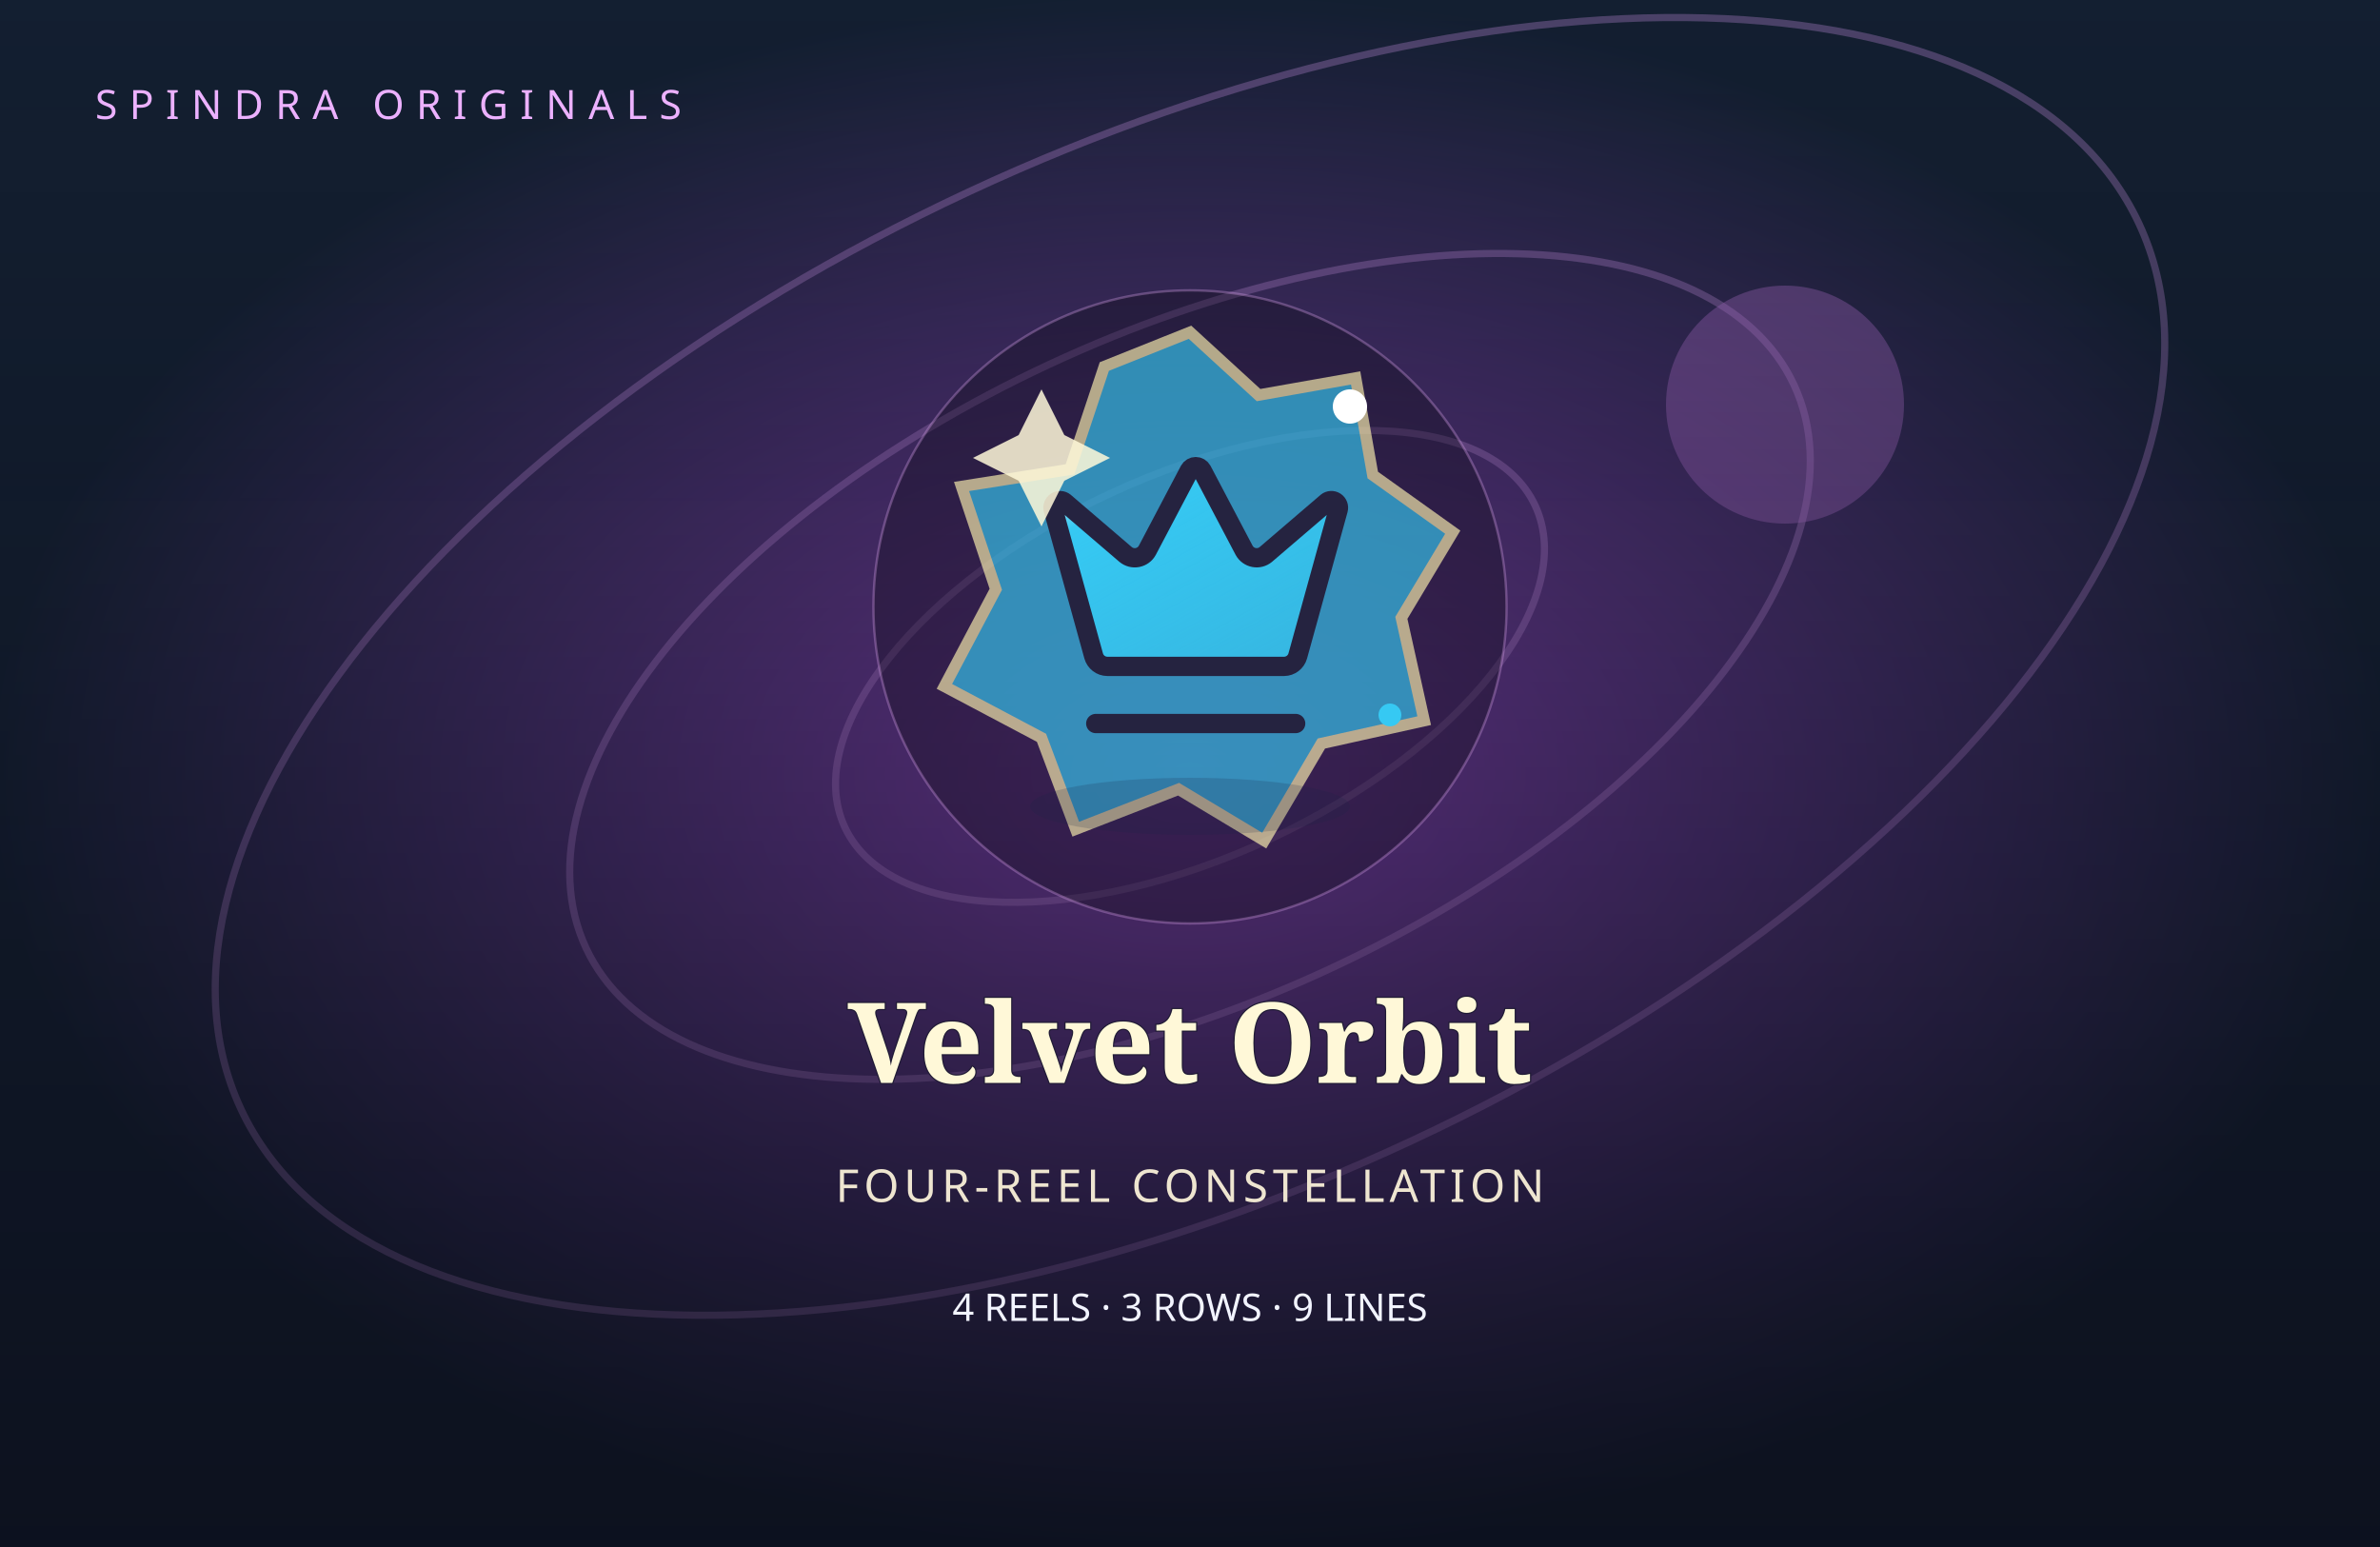
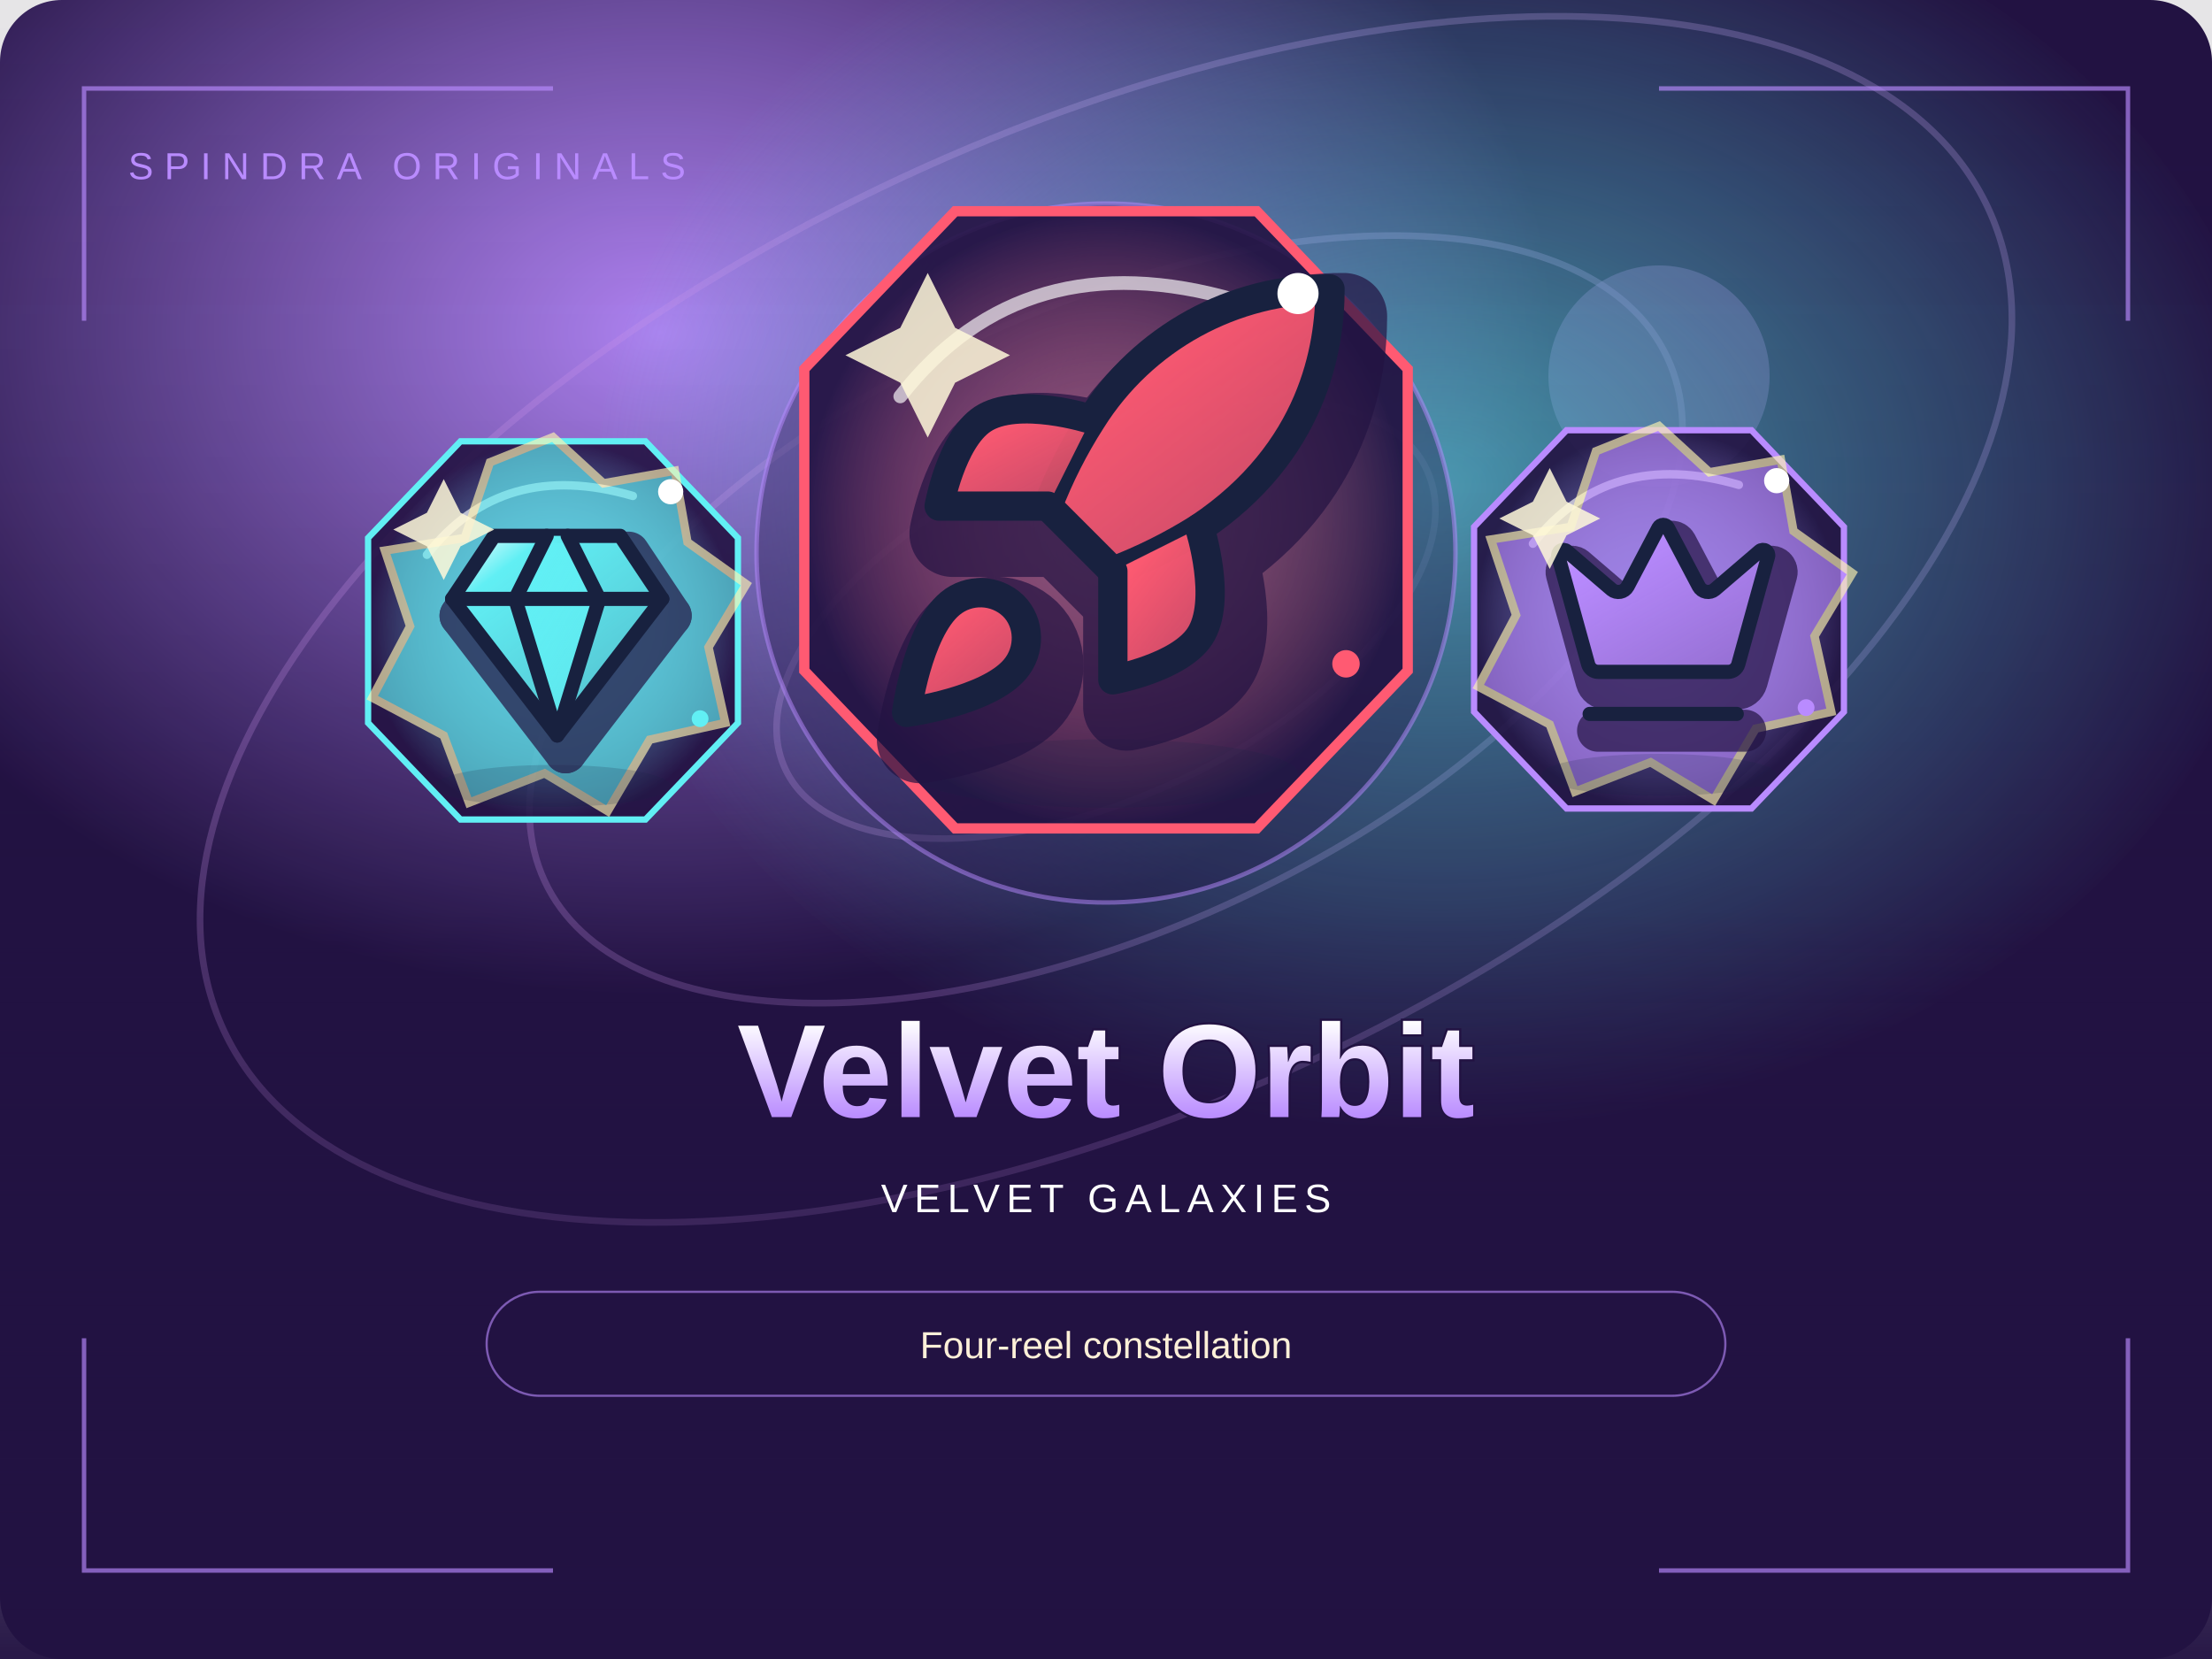
- <svg xmlns="http://www.w3.org/2000/svg" width="1000" height="650" viewBox="0 0 1000 650">
+ <svg xmlns="http://www.w3.org/2000/svg" width="1000" height="750" viewBox="0 0 1000 750">
  <defs>
-     <radialGradient id="bg">
-       <stop stop-color="#8945ba" />
-       <stop offset="1" stop-color="#152336" />
+     <radialGradient id="cover-bg" cx=".3" cy=".2" r="1">
+       <stop stop-color="#b98bff" />
+       <stop offset=".4" stop-color="#221242" />
+       <stop offset="1" stop-color="#221242" />
    </radialGradient>
-     <linearGradient id="shade" x2="0" y2="1">
-       <stop stop-color="#080812" stop-opacity=".15" />
-       <stop offset="1" stop-color="#080812" stop-opacity=".65" />
+     <radialGradient id="cover-halo">
+       <stop stop-color="#61eff4" stop-opacity=".65" />
+       <stop offset="1" stop-color="#61eff4" stop-opacity="0" />
+     </radialGradient>
+     <linearGradient id="cover-shade" x2="0" y2="1">
+       <stop stop-color="#221242" stop-opacity=".05" />
+       <stop offset=".55" stop-color="#221242" stop-opacity=".15" />
+       <stop offset="1" stop-color="#221242" stop-opacity=".97" />
+     </linearGradient>
+     <linearGradient id="title-ink" x2="0" y2="1">
+       <stop stop-color="#ffffff" />
+       <stop offset="1" stop-color="#b98bff" />
    </linearGradient>
  </defs>
-   <rect width="1000" height="650" fill="url(#bg)" />
-   <svg x="0" y="0" width="1000" height="650" class="slot-scenery scenery-cosmos" viewBox="0 0 1000 650" preserveAspectRatio="xMidYMid slice" aria-hidden="true">
-     <ellipse cx="500" cy="280" rx="160" ry="80" fill="none" stroke="#db9ffa55" stroke-width="3" transform="rotate(-25 500 280)" />
-     <ellipse cx="500" cy="280" rx="280" ry="140" fill="none" stroke="#db9ffa55" stroke-width="3" transform="rotate(-25 500 280)" />
-     <ellipse cx="500" cy="280" rx="440" ry="220" fill="none" stroke="#db9ffa55" stroke-width="3" transform="rotate(-25 500 280)" />
-     <circle cx="750" cy="170" r="50" fill="#bd7adc66" />
-   </svg>
-   <rect width="1000" height="650" fill="url(#shade)" />
-   <circle cx="500" cy="255" r="133" fill="#0a0a1455" stroke="#ecb1ff" stroke-opacity=".3" />
-   <svg x="380" y="130" width="240" height="240" class="symbol-frame" viewBox="0 0 100 100" aria-hidden="true">
+   <rect width="1000" height="750" rx="28" fill="url(#cover-bg)" />
+   <g opacity=".8">
+     <svg x="0" y="0" width="1000" height="650" class="slot-scenery scenery-cosmos" viewBox="0 0 1000 650" preserveAspectRatio="xMidYMid slice" aria-hidden="true">
+       <ellipse cx="500" cy="280" rx="160" ry="80" fill="none" stroke="#db9ffa55" stroke-width="3" transform="rotate(-25 500 280)" />
+       <ellipse cx="500" cy="280" rx="280" ry="140" fill="none" stroke="#db9ffa55" stroke-width="3" transform="rotate(-25 500 280)" />
+       <ellipse cx="500" cy="280" rx="440" ry="220" fill="none" stroke="#db9ffa55" stroke-width="3" transform="rotate(-25 500 280)" />
+       <circle cx="750" cy="170" r="50" fill="#bd7adc66" />
+     </svg>
+   </g>
+   <ellipse cx="650" cy="220" rx="380" ry="290" fill="url(#cover-halo)" />
+   <rect width="1000" height="750" fill="url(#cover-shade)" />
+   <path d="M38 145V40H250M750 40H962V145M38 605V710H250M750 710H962V605" fill="none" stroke="#b98bff" stroke-width="2" opacity=".65" />
+   <circle cx="500" cy="250" r="158" fill="#221242" fill-opacity=".35" stroke="#b98bff" stroke-width="2" stroke-opacity=".5" />
+   <svg x="155" y="190" width="190" height="190" class="symbol-frame" viewBox="0 0 100 100" aria-hidden="true">
    <defs>
-       <linearGradient id="R0" x1="0" y1="0" x2=".8" y2="1">
+       <radialGradient id="velvet-orbit-5-155-R0-medal">
+         <stop stop-color="#61eff4" stop-opacity=".35" />
+         <stop offset="1" stop-color="#221242" stop-opacity=".9" />
+       </radialGradient>
+       <linearGradient id="velvet-orbit-5-155-R0" x1="0" y1="0" x2=".8" y2="1">
        <stop stop-color="#ffffff" />
-         <stop offset=".22" stop-color="#36c9f3" />
-         <stop offset="1" stop-color="#36c9f3" stop-opacity=".7" />
+         <stop offset=".22" stop-color="#61eff4" />
+         <stop offset="1" stop-color="#61eff4" stop-opacity=".7" />
      </linearGradient>
    </defs>
-     <path d="M50 4L62 15L79 12L82 29L96 39L87 54L91 72L73 76L63 93L48 84L30 91L24 75L7 66L16 49L10 31L29 28L35 10Z" fill="#36c9f3" stroke="#fff4b1" stroke-width="2" opacity=".65" />
+     <path d="M28 5H72L94 28V72L72 95H28L6 72V28Z" fill="url(#velvet-orbit-5-155-R0-medal)" stroke="#61eff4" stroke-width="1.5" />
+     <path d="M20 32Q38 9 69 18" fill="none" stroke="#ffffff" stroke-opacity=".65" stroke-width="2" stroke-linecap="round" />
+     <path d="M50 4L62 15L79 12L82 29L96 39L87 54L91 72L73 76L63 93L48 84L30 91L24 75L7 66L16 49L10 31L29 28L35 10Z" fill="#61eff4" stroke="#fff4b1" stroke-width="2" opacity=".65" />
    <ellipse cx="50" cy="87" rx="28" ry="5" fill="#172243" opacity=".18" />
-     <svg width="60" height="60" viewBox="0 0 24 24" fill="url(#R0)" stroke="#252340" stroke-width="1.35" stroke-linecap="round" stroke-linejoin="round" class="lucide lucide-crown" x="21" y="20">
+     <svg width="60" height="60" viewBox="0 0 24 24" fill="#221242" stroke="#221242" stroke-width="4" stroke-linecap="round" stroke-linejoin="round" class="lucide lucide-gem" x="23" y="24" opacity=".7">
+       <path d="M6 3h12l4 6-10 13L2 9Z" />
+       <path d="M11 3 8 9l4 13 4-13-3-6" />
+       <path d="M2 9h20" />
+     </svg>
+     <svg width="60" height="60" viewBox="0 0 24 24" fill="url(#velvet-orbit-5-155-R0)" stroke="#18213f" stroke-width="1.35" stroke-linecap="round" stroke-linejoin="round" class="lucide lucide-gem" x="21" y="20">
+       <path d="M6 3h12l4 6-10 13L2 9Z" />
+       <path d="M11 3 8 9l4 13 4-13-3-6" />
+       <path d="M2 9h20" />
+     </svg>
+     <path d="M20 22L24 14L28 22L36 26L28 30L24 38L20 30L12 26Z" fill="#fff9d9" opacity=".85" />
+     <circle cx="78" cy="17" r="3" fill="#fff" />
+     <circle cx="85" cy="71" r="2" fill="#61eff4" />
+   </svg>
+   <svg x="655" y="185" width="190" height="190" class="symbol-frame" viewBox="0 0 100 100" aria-hidden="true">
+     <defs>
+       <radialGradient id="velvet-orbit-6-655-R0-medal">
+         <stop stop-color="#b98bff" stop-opacity=".35" />
+         <stop offset="1" stop-color="#221242" stop-opacity=".9" />
+       </radialGradient>
+       <linearGradient id="velvet-orbit-6-655-R0" x1="0" y1="0" x2=".8" y2="1">
+         <stop stop-color="#ffffff" />
+         <stop offset=".22" stop-color="#b98bff" />
+         <stop offset="1" stop-color="#b98bff" stop-opacity=".7" />
+       </linearGradient>
+     </defs>
+     <path d="M28 5H72L94 28V72L72 95H28L6 72V28Z" fill="url(#velvet-orbit-6-655-R0-medal)" stroke="#b98bff" stroke-width="1.5" />
+     <path d="M20 32Q38 9 69 18" fill="none" stroke="#ffffff" stroke-opacity=".65" stroke-width="2" stroke-linecap="round" />
+     <path d="M50 4L62 15L79 12L82 29L96 39L87 54L91 72L73 76L63 93L48 84L30 91L24 75L7 66L16 49L10 31L29 28L35 10Z" fill="#b98bff" stroke="#fff4b1" stroke-width="2" opacity=".65" />
+     <ellipse cx="50" cy="87" rx="28" ry="5" fill="#172243" opacity=".18" />
+     <svg width="60" height="60" viewBox="0 0 24 24" fill="#221242" stroke="#221242" stroke-width="4" stroke-linecap="round" stroke-linejoin="round" class="lucide lucide-crown" x="23" y="24" opacity=".7">
+       <path d="M11.562 3.266a.5.5 0 0 1 .876 0L15.39 8.87a1 1 0 0 0 1.516.294L21.183 5.5a.5.5 0 0 1 .798.519l-2.834 10.246a1 1 0 0 1-.956.734H5.81a1 1 0 0 1-.957-.734L2.02 6.02a.5.5 0 0 1 .798-.519l4.276 3.664a1 1 0 0 0 1.516-.294z" />
+       <path d="M5 21h14" />
+     </svg>
+     <svg width="60" height="60" viewBox="0 0 24 24" fill="url(#velvet-orbit-6-655-R0)" stroke="#18213f" stroke-width="1.35" stroke-linecap="round" stroke-linejoin="round" class="lucide lucide-crown" x="21" y="20">
      <path d="M11.562 3.266a.5.5 0 0 1 .876 0L15.39 8.87a1 1 0 0 0 1.516.294L21.183 5.5a.5.5 0 0 1 .798.519l-2.834 10.246a1 1 0 0 1-.956.734H5.81a1 1 0 0 1-.957-.734L2.02 6.02a.5.5 0 0 1 .798-.519l4.276 3.664a1 1 0 0 0 1.516-.294z" />
      <path d="M5 21h14" />
    </svg>
    <path d="M20 22L24 14L28 22L36 26L28 30L24 38L20 30L12 26Z" fill="#fff9d9" opacity=".85" />
    <circle cx="78" cy="17" r="3" fill="#fff" />
-     <circle cx="85" cy="71" r="2" fill="#36c9f3" />
+     <circle cx="85" cy="71" r="2" fill="#b98bff" />
  </svg>
-   <text x="40" y="50" fill="#ecb1ff" font-size="17" font-family="sans-serif" letter-spacing="5">SPINDRA ORIGINALS</text>
-   <text x="500" y="455" text-anchor="middle" fill="#fff8d8" stroke="#201b35" stroke-width="1" paint-order="stroke" font-size="47" font-family="Georgia,serif" font-weight="bold">Velvet Orbit</text>
-   <text x="500" y="505" text-anchor="middle" fill="#eee5d0" font-size="19" font-family="sans-serif" letter-spacing="2">FOUR-REEL CONSTELLATION</text>
-   <text x="500" y="555" text-anchor="middle" fill="#f2f4ff" font-size="16" font-family="sans-serif">4 REELS · 3 ROWS · 9 LINES</text>
+   <svg x="345" y="80" width="310" height="310" class="symbol-frame" viewBox="0 0 100 100" aria-hidden="true">
+     <defs>
+       <radialGradient id="velvet-orbit-3-345-R0-medal">
+         <stop stop-color="#ff5a72" stop-opacity=".35" />
+         <stop offset="1" stop-color="#221242" stop-opacity=".9" />
+       </radialGradient>
+       <linearGradient id="velvet-orbit-3-345-R0" x1="0" y1="0" x2=".8" y2="1">
+         <stop stop-color="#ffffff" />
+         <stop offset=".22" stop-color="#ff5a72" />
+         <stop offset="1" stop-color="#ff5a72" stop-opacity=".7" />
+       </linearGradient>
+     </defs>
+     <path d="M28 5H72L94 28V72L72 95H28L6 72V28Z" fill="url(#velvet-orbit-3-345-R0-medal)" stroke="#ff5a72" stroke-width="1.5" />
+     <path d="M20 32Q38 9 69 18" fill="none" stroke="#ffffff" stroke-opacity=".65" stroke-width="2" stroke-linecap="round" />
+     <ellipse cx="50" cy="87" rx="28" ry="5" fill="#172243" opacity=".18" />
+     <svg width="76" height="76" viewBox="0 0 24 24" fill="#221242" stroke="#221242" stroke-width="4" stroke-linecap="round" stroke-linejoin="round" class="lucide lucide-rocket" x="15" y="14" opacity=".7">
+       <path d="M4.5 16.5c-1.5 1.26-2 5-2 5s3.74-.5 5-2c.71-.84.7-2.13-.09-2.91a2.18 2.18 0 0 0-2.91-.09z" />
+       <path d="m12 15-3-3a22 22 0 0 1 2-3.95A12.88 12.88 0 0 1 22 2c0 2.72-.78 7.5-6 11a22.35 22.35 0 0 1-4 2z" />
+       <path d="M9 12H4s.55-3.03 2-4c1.62-1.08 5 0 5 0" />
+       <path d="M12 15v5s3.03-.55 4-2c1.08-1.62 0-5 0-5" />
+     </svg>
+     <svg width="76" height="76" viewBox="0 0 24 24" fill="url(#velvet-orbit-3-345-R0)" stroke="#18213f" stroke-width="1.35" stroke-linecap="round" stroke-linejoin="round" class="lucide lucide-rocket" x="13" y="10">
+       <path d="M4.5 16.5c-1.5 1.26-2 5-2 5s3.74-.5 5-2c.71-.84.7-2.13-.09-2.91a2.18 2.18 0 0 0-2.91-.09z" />
+       <path d="m12 15-3-3a22 22 0 0 1 2-3.95A12.88 12.88 0 0 1 22 2c0 2.72-.78 7.5-6 11a22.35 22.35 0 0 1-4 2z" />
+       <path d="M9 12H4s.55-3.03 2-4c1.62-1.08 5 0 5 0" />
+       <path d="M12 15v5s3.03-.55 4-2c1.08-1.62 0-5 0-5" />
+     </svg>
+     <path d="M20 22L24 14L28 22L36 26L28 30L24 38L20 30L12 26Z" fill="#fff9d9" opacity=".85" />
+     <circle cx="78" cy="17" r="3" fill="#fff" />
+     <circle cx="85" cy="71" r="2" fill="#ff5a72" />
+   </svg>
+   <text x="58" y="81" fill="#b98bff" font-size="17" font-family="Arial,sans-serif" letter-spacing="5">SPINDRA ORIGINALS</text>
+   <text x="500" y="505" text-anchor="middle" fill="url(#title-ink)" stroke="#221242" stroke-width="2" paint-order="stroke" font-size="60" font-family="Arial,sans-serif" font-weight="900">Velvet Orbit</text>
+   <text x="500" y="548" text-anchor="middle" fill="#fff" font-size="18" font-family="Arial,sans-serif" letter-spacing="3">VELVET GALAXIES</text>
+   <rect x="220" y="584" width="560" height="47" rx="24" fill="#221242" fill-opacity=".85" stroke="#b98bff" stroke-opacity=".6" />
+   <text x="500" y="614" text-anchor="middle" fill="#fff0d8" font-size="17" font-family="Arial,sans-serif">Four-reel constellation</text>
</svg>
